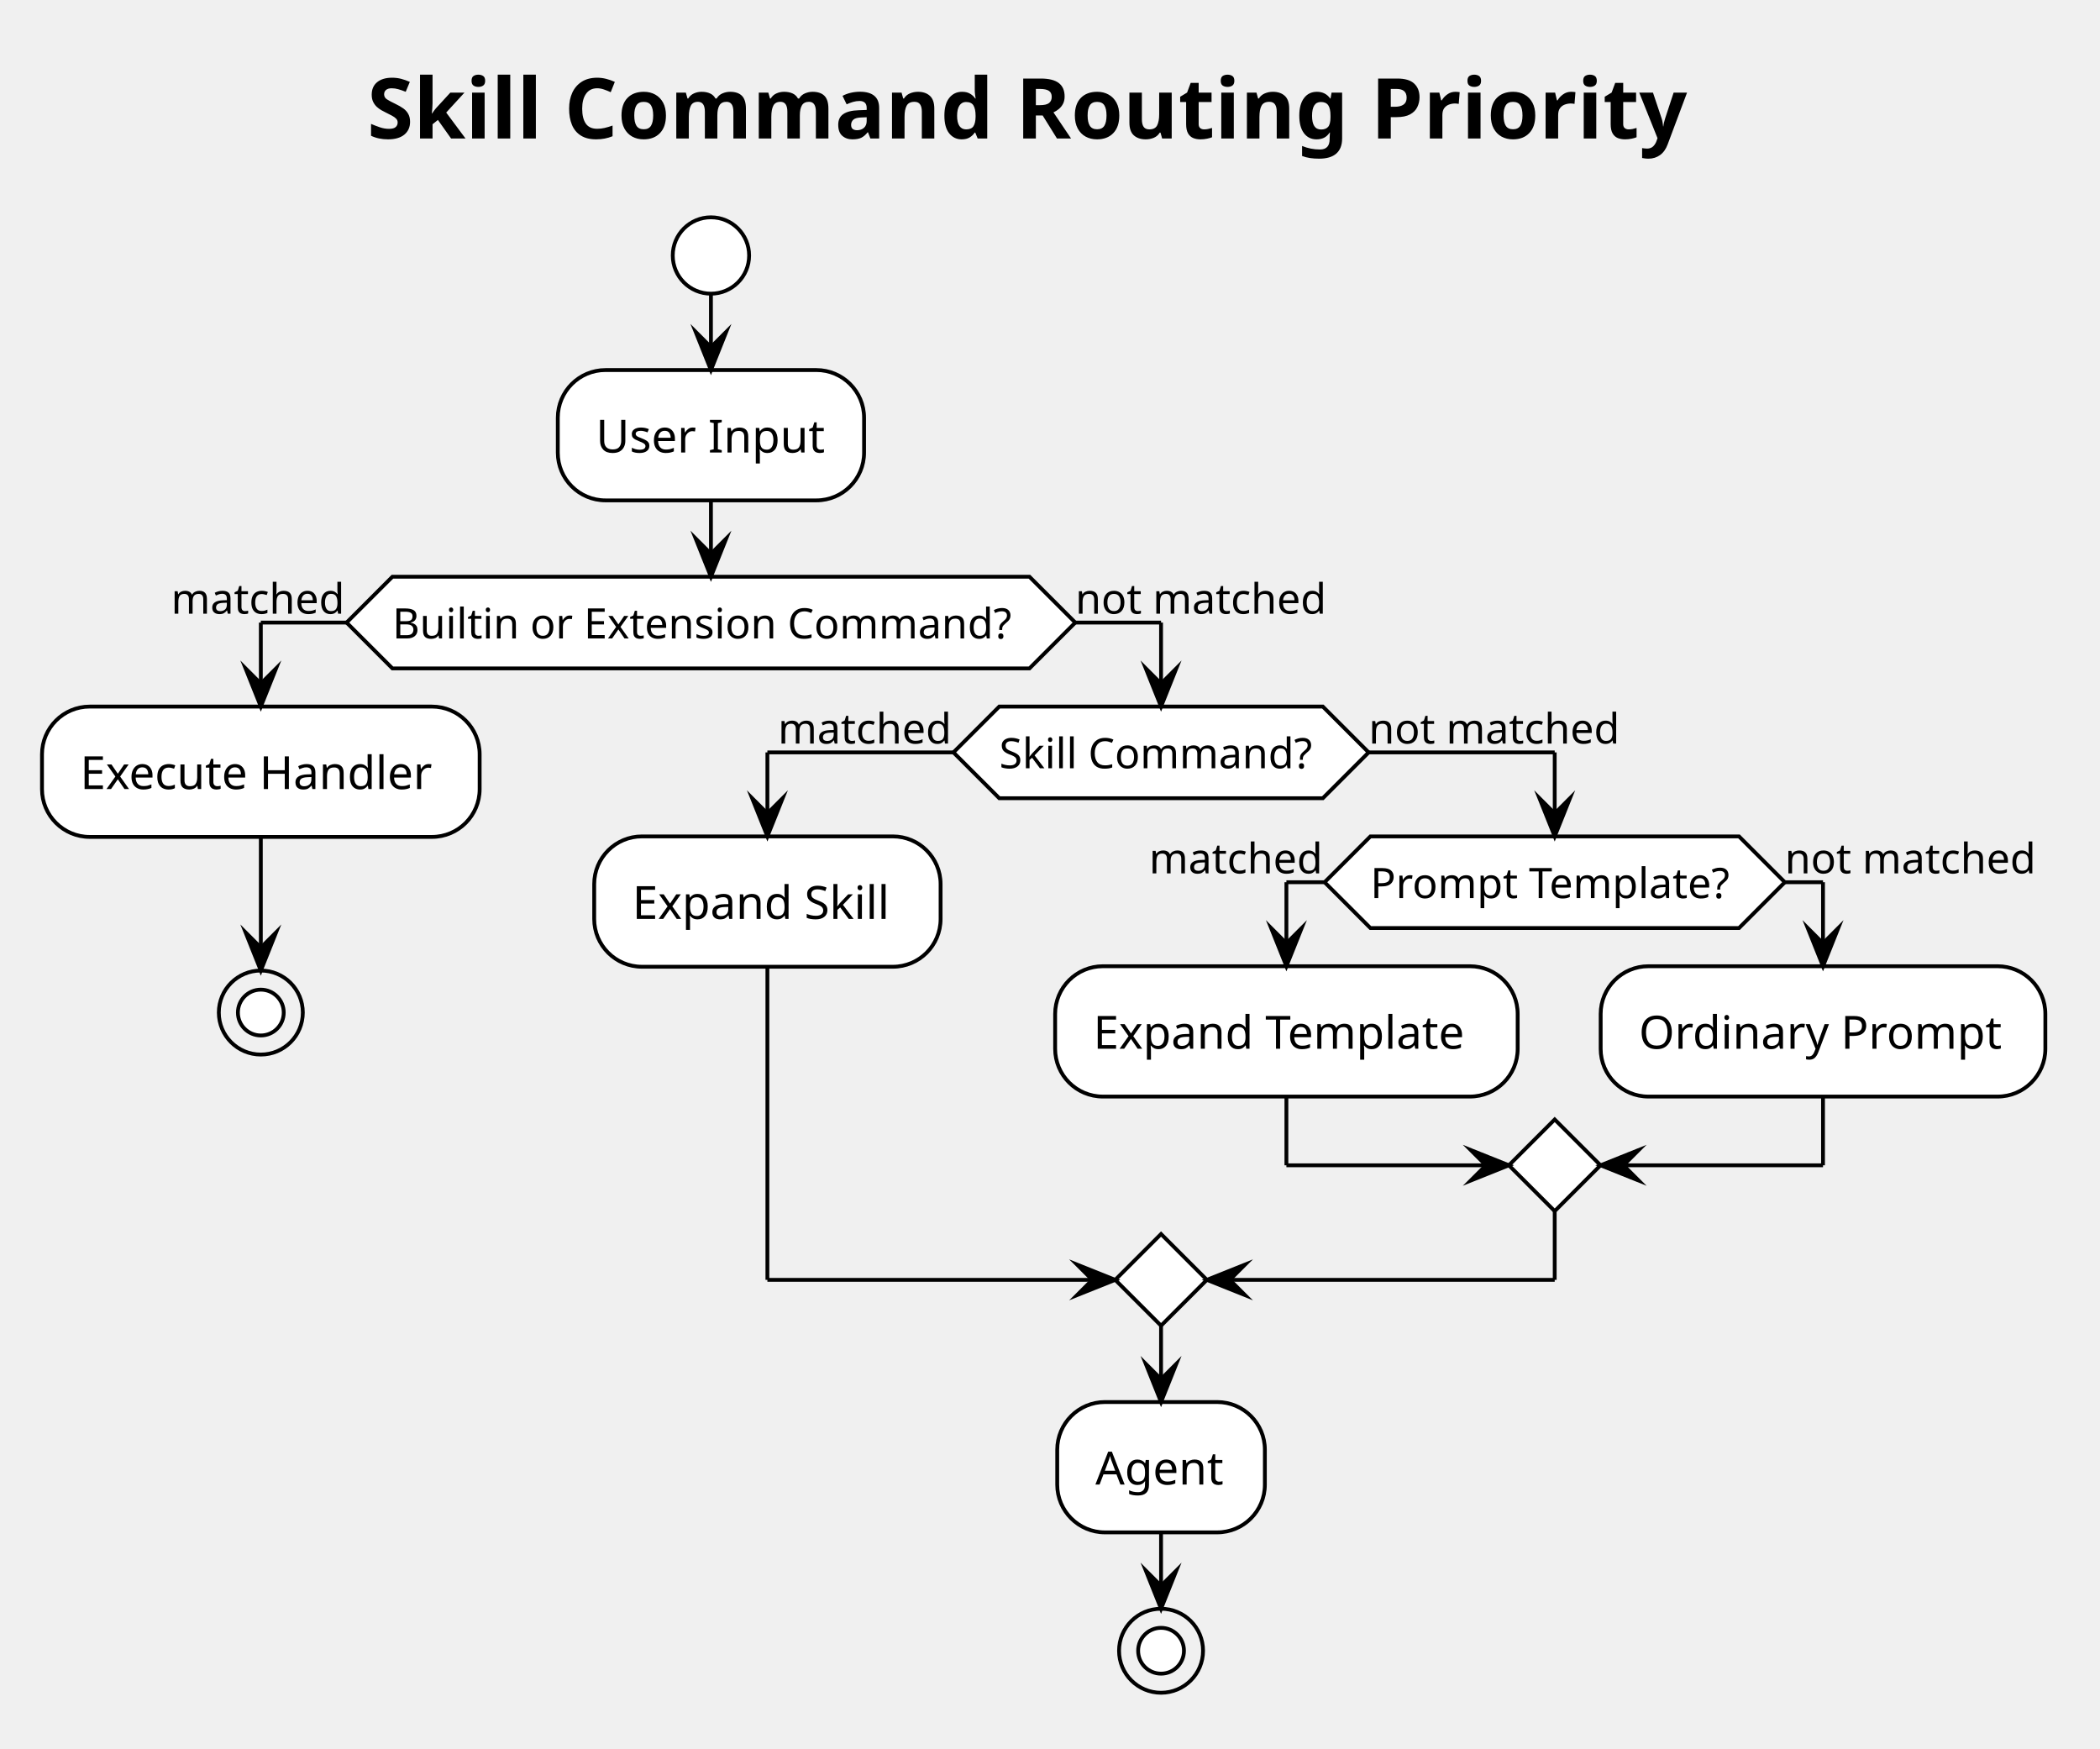
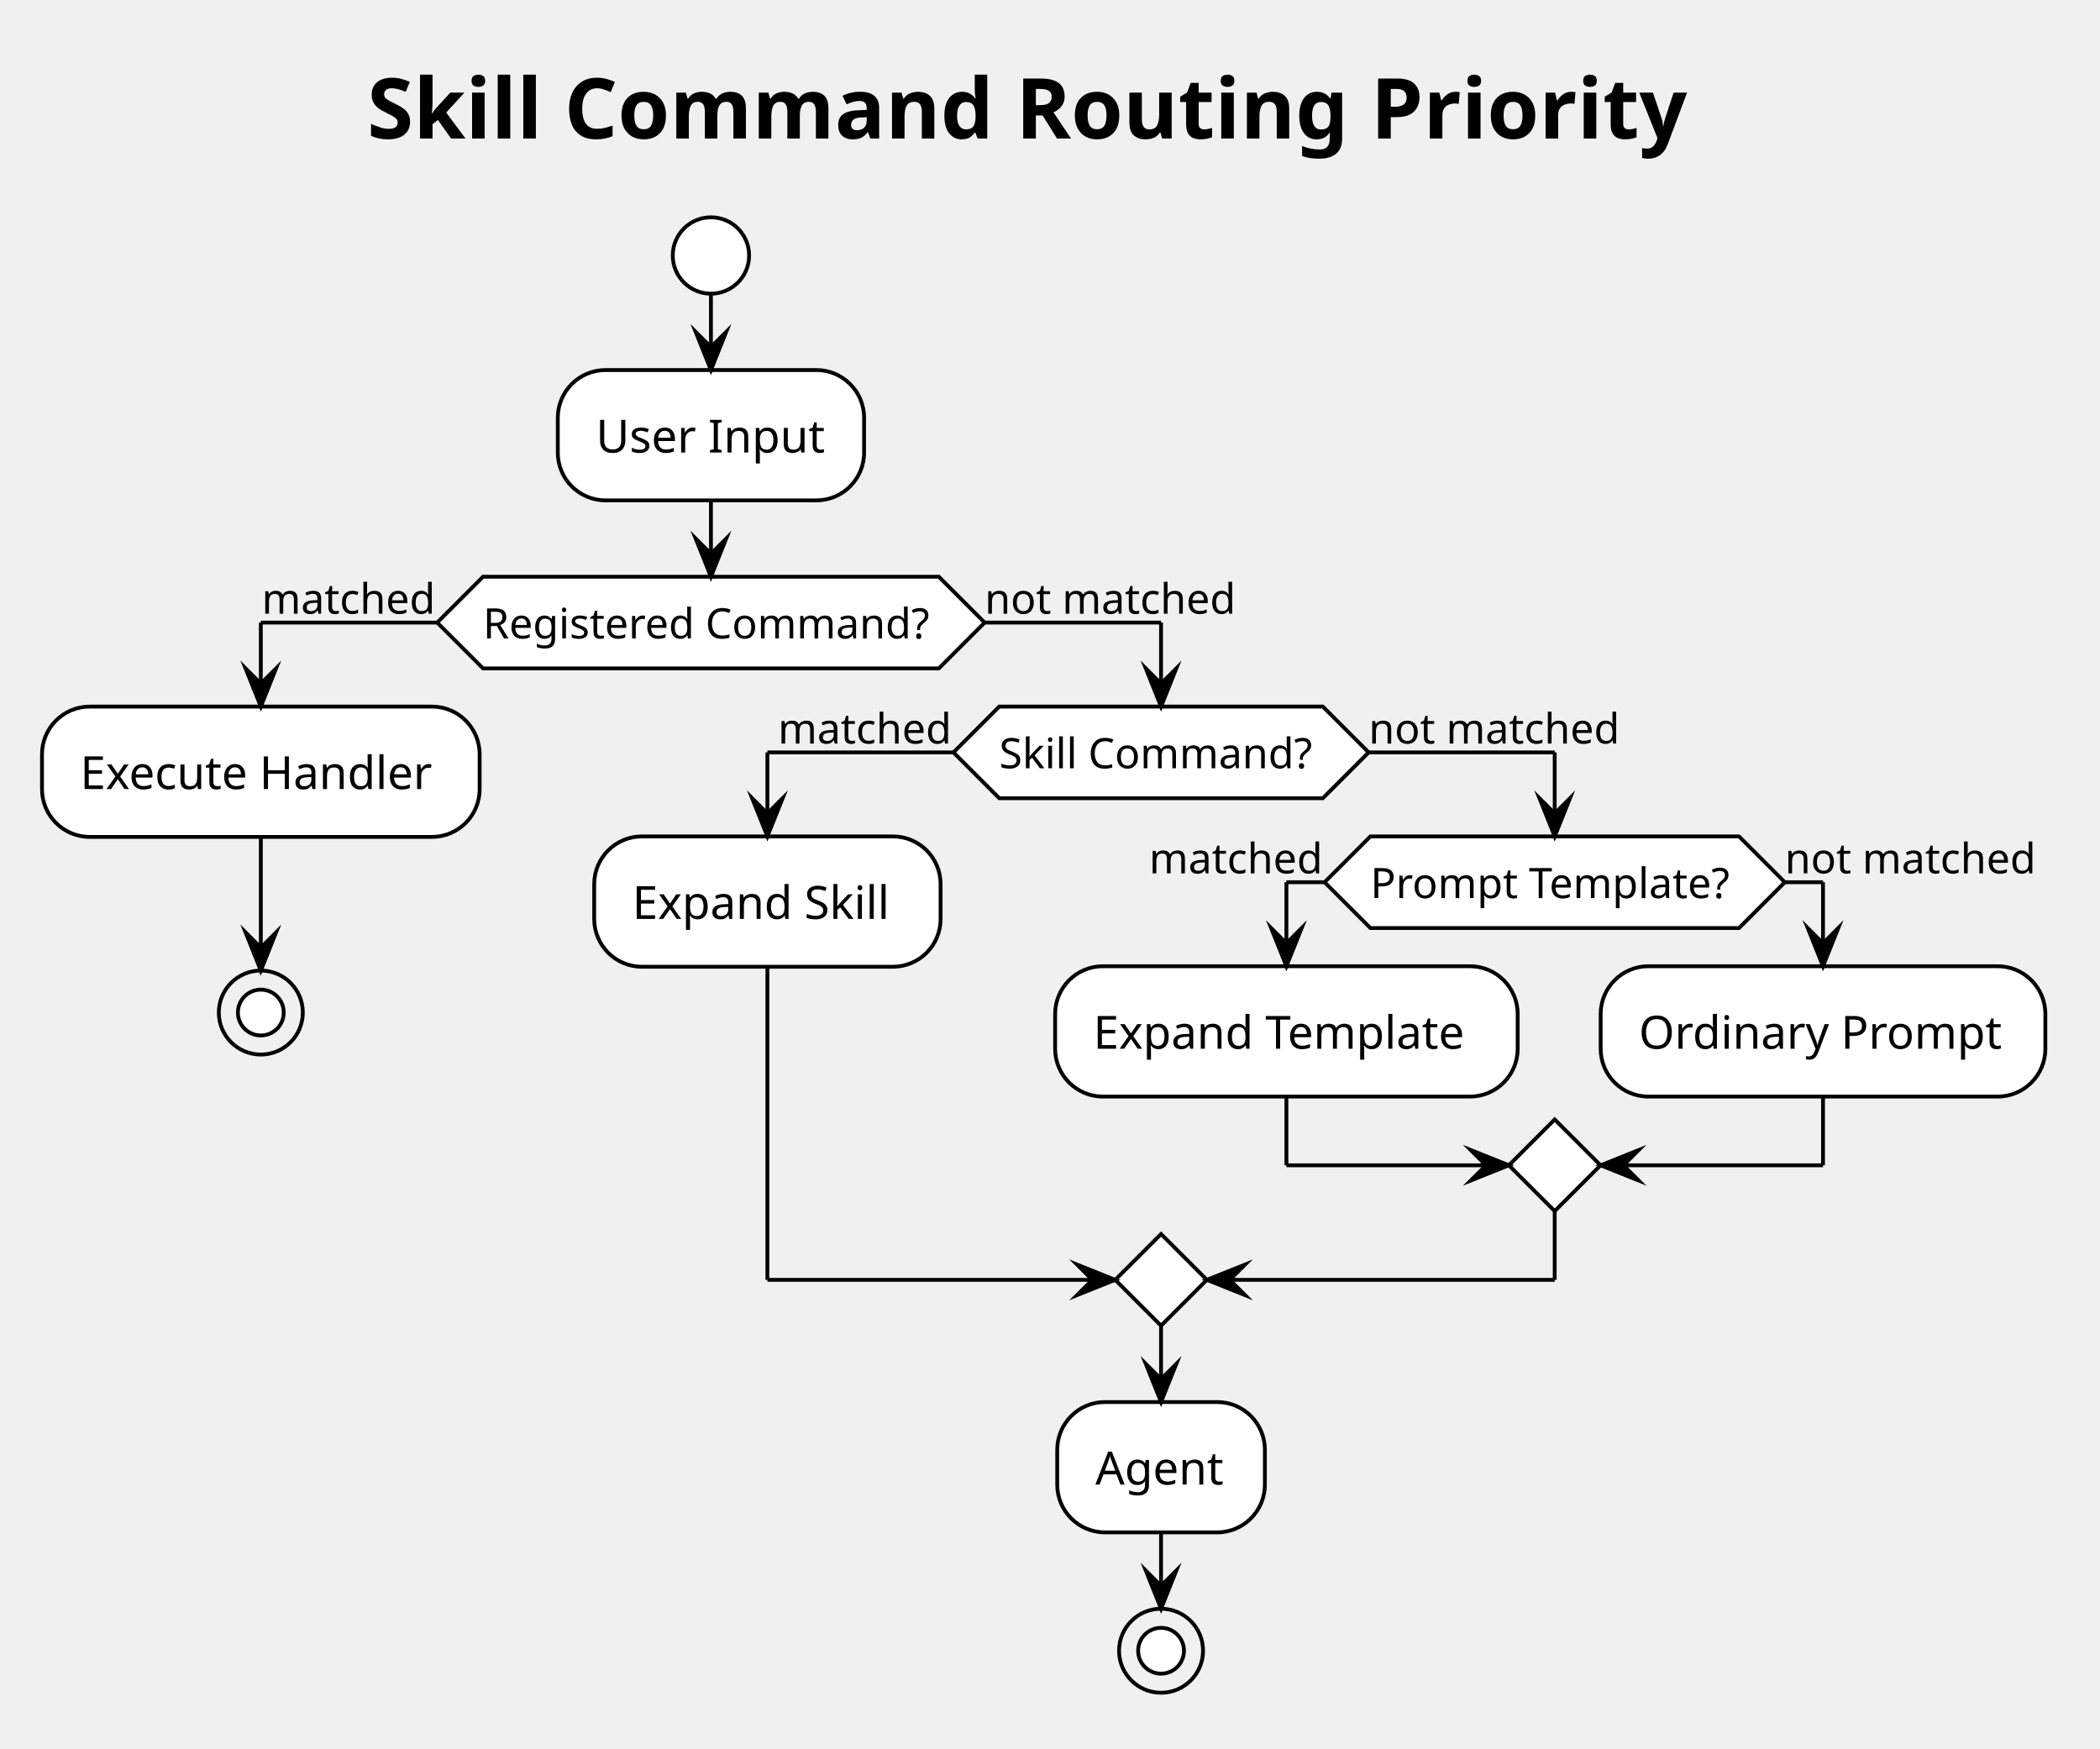
<svg xmlns="http://www.w3.org/2000/svg" contentStyleType="text/css" data-diagram-type="ACTIVITY" height="458px" preserveAspectRatio="none" style="width:550px;height:458px;" version="1.1" viewBox="0 0 550 458" width="550px" zoomAndPan="magnify">
  <defs />
  <g>
    <g class="title" data-source-line="181">
      <text fill="#000000" font-family="'sans-serif'" font-size="22" font-weight="700" lengthAdjust="spacing" textLength="356.361" x="96.163" y="36.27">Skill Command Routing Priority</text>
    </g>
    <ellipse cx="186.198" cy="66.91" fill="#FFFFFF" rx="10" ry="10" style="stroke:#000000;stroke-width:1;" />
    <rect fill="#FFFFFF" height="34.133" rx="12.5" ry="12.5" style="stroke:#000000;stroke-width:1;" width="80.217" x="146.09" y="96.91" />
    <text fill="#000000" font-family="'sans-serif'" font-size="12" lengthAdjust="spacing" textLength="60.217" x="156.09" y="118.512">User Input</text>
-     <polygon fill="#FFFFFF" points="102.772,151.043,269.625,151.043,281.625,163.043,269.625,175.043,102.772,175.043,90.772,163.043,102.772,151.043" style="stroke:#000000;stroke-width:1;stroke-linejoin:miter;stroke-miterlimit:10;" />
-     <text fill="#000000" font-family="'sans-serif'" font-size="11" lengthAdjust="spacing" textLength="166.853" x="102.772" y="167.2">Builtin or Extension Command?</text>
-     <text fill="#000000" font-family="'sans-serif'" font-size="11" lengthAdjust="spacing" textLength="45.971" x="44.8" y="160.723">matched</text>
-     <text fill="#000000" font-family="'sans-serif'" font-size="11" lengthAdjust="spacing" textLength="67.149" x="281.625" y="160.723">not matched</text>
+     <polygon fill="#FFFFFF" points="126.509,151.043,245.887,151.043,257.887,163.043,245.887,175.043,126.509,175.043,114.509,163.043,126.509,151.043" style="stroke:#000000;stroke-width:1;stroke-linejoin:miter;stroke-miterlimit:10;" />
+     <text fill="#000000" font-family="'sans-serif'" font-size="11" lengthAdjust="spacing" textLength="119.378" x="126.509" y="167.2">Registered Command?</text>
+     <text fill="#000000" font-family="'sans-serif'" font-size="11" lengthAdjust="spacing" textLength="45.971" x="68.538" y="160.723">matched</text>
+     <text fill="#000000" font-family="'sans-serif'" font-size="11" lengthAdjust="spacing" textLength="67.149" x="257.887" y="160.723">not matched</text>
    <rect fill="#FFFFFF" height="34.133" rx="12.5" ry="12.5" style="stroke:#000000;stroke-width:1;" width="114.623" x="11" y="185.043" />
    <text fill="#000000" font-family="'sans-serif'" font-size="12" lengthAdjust="spacing" textLength="94.623" x="21" y="206.644">Execute Handler</text>
    <ellipse cx="68.311" cy="265.176" fill="none" rx="11" ry="11" style="stroke:#000000;stroke-width:1;" />
    <ellipse cx="68.311" cy="265.176" fill="#FFFFFF" rx="6" ry="6" style="stroke:#000000;stroke-width:1;" />
    <polygon fill="#FFFFFF" points="261.712,185.043,346.457,185.043,358.457,197.043,346.457,209.043,261.712,209.043,249.712,197.043,261.712,185.043" style="stroke:#000000;stroke-width:1;stroke-linejoin:miter;stroke-miterlimit:10;" />
    <text fill="#000000" font-family="'sans-serif'" font-size="11" lengthAdjust="spacing" textLength="84.745" x="261.712" y="201.2">Skill Command?</text>
    <text fill="#000000" font-family="'sans-serif'" font-size="11" lengthAdjust="spacing" textLength="45.971" x="203.741" y="194.723">matched</text>
    <text fill="#000000" font-family="'sans-serif'" font-size="11" lengthAdjust="spacing" textLength="67.149" x="358.457" y="194.723">not matched</text>
    <rect fill="#FFFFFF" height="34.133" rx="12.5" ry="12.5" style="stroke:#000000;stroke-width:1;" width="90.723" x="155.623" y="219.043" />
    <text fill="#000000" font-family="'sans-serif'" font-size="12" lengthAdjust="spacing" textLength="70.723" x="165.623" y="240.644">Expand Skill</text>
    <polygon fill="#FFFFFF" points="358.915,219.043,455.455,219.043,467.455,231.043,455.455,243.043,358.915,243.043,346.915,231.043,358.915,219.043" style="stroke:#000000;stroke-width:1;stroke-linejoin:miter;stroke-miterlimit:10;" />
    <text fill="#000000" font-family="'sans-serif'" font-size="11" lengthAdjust="spacing" textLength="96.54" x="358.915" y="235.2">Prompt Template?</text>
    <text fill="#000000" font-family="'sans-serif'" font-size="11" lengthAdjust="spacing" textLength="45.971" x="300.944" y="228.723">matched</text>
    <text fill="#000000" font-family="'sans-serif'" font-size="11" lengthAdjust="spacing" textLength="67.149" x="467.455" y="228.723">not matched</text>
    <rect fill="#FFFFFF" height="34.133" rx="12.5" ry="12.5" style="stroke:#000000;stroke-width:1;" width="121.139" x="276.346" y="253.043" />
    <text fill="#000000" font-family="'sans-serif'" font-size="12" lengthAdjust="spacing" textLength="101.139" x="286.346" y="274.644">Expand Template</text>
    <rect fill="#FFFFFF" height="34.133" rx="12.5" ry="12.5" style="stroke:#000000;stroke-width:1;" width="116.463" x="419.224" y="253.043" />
    <text fill="#000000" font-family="'sans-serif'" font-size="12" lengthAdjust="spacing" textLength="96.463" x="429.224" y="274.644">Ordinary Prompt</text>
    <polygon fill="#FFFFFF" points="407.185,293.176,419.185,305.176,407.185,317.176,395.185,305.176,407.185,293.176" style="stroke:#000000;stroke-width:1;stroke-linejoin:miter;stroke-miterlimit:10;" />
    <polygon fill="#FFFFFF" points="304.085,323.176,316.085,335.176,304.085,347.176,292.085,335.176,304.085,323.176" style="stroke:#000000;stroke-width:1;stroke-linejoin:miter;stroke-miterlimit:10;" />
    <rect fill="#FFFFFF" height="34.133" rx="12.5" ry="12.5" style="stroke:#000000;stroke-width:1;" width="54.383" x="276.893" y="367.176" />
    <text fill="#000000" font-family="'sans-serif'" font-size="12" lengthAdjust="spacing" textLength="34.383" x="286.893" y="388.777">Agent</text>
    <ellipse cx="304.085" cy="432.309" fill="none" rx="11" ry="11" style="stroke:#000000;stroke-width:1;" />
    <ellipse cx="304.085" cy="432.309" fill="#FFFFFF" rx="6" ry="6" style="stroke:#000000;stroke-width:1;" />
    <line style="stroke:#000000;stroke-width:1;" x1="186.198" x2="186.198" y1="76.91" y2="96.91" />
    <polygon fill="#000000" points="182.198,86.91,186.198,96.91,190.198,86.91,186.198,90.91" style="stroke:#000000;stroke-width:1;stroke-linejoin:miter;stroke-miterlimit:10;" />
    <line style="stroke:#000000;stroke-width:1;" x1="68.311" x2="68.311" y1="219.176" y2="254.176" />
    <polygon fill="#000000" points="64.311,244.176,68.311,254.176,72.311,244.176,68.311,248.176" style="stroke:#000000;stroke-width:1;stroke-linejoin:miter;stroke-miterlimit:10;" />
    <line style="stroke:#000000;stroke-width:1;" x1="346.915" x2="336.915" y1="231.043" y2="231.043" />
    <line style="stroke:#000000;stroke-width:1;" x1="336.915" x2="336.915" y1="231.043" y2="253.043" />
    <polygon fill="#000000" points="332.915,243.043,336.915,253.043,340.915,243.043,336.915,247.043" style="stroke:#000000;stroke-width:1;stroke-linejoin:miter;stroke-miterlimit:10;" />
    <line style="stroke:#000000;stroke-width:1;" x1="467.455" x2="477.455" y1="231.043" y2="231.043" />
    <line style="stroke:#000000;stroke-width:1;" x1="477.455" x2="477.455" y1="231.043" y2="253.043" />
    <polygon fill="#000000" points="473.455,243.043,477.455,253.043,481.455,243.043,477.455,247.043" style="stroke:#000000;stroke-width:1;stroke-linejoin:miter;stroke-miterlimit:10;" />
    <line style="stroke:#000000;stroke-width:1;" x1="336.915" x2="336.915" y1="287.176" y2="305.176" />
    <line style="stroke:#000000;stroke-width:1;" x1="336.915" x2="395.185" y1="305.176" y2="305.176" />
    <polygon fill="#000000" points="385.185,301.176,395.185,305.176,385.185,309.176,389.185,305.176" style="stroke:#000000;stroke-width:1;stroke-linejoin:miter;stroke-miterlimit:10;" />
    <line style="stroke:#000000;stroke-width:1;" x1="477.455" x2="477.455" y1="287.176" y2="305.176" />
    <line style="stroke:#000000;stroke-width:1;" x1="477.455" x2="419.185" y1="305.176" y2="305.176" />
    <polygon fill="#000000" points="429.185,301.176,419.185,305.176,429.185,309.176,425.185,305.176" style="stroke:#000000;stroke-width:1;stroke-linejoin:miter;stroke-miterlimit:10;" />
    <line style="stroke:#000000;stroke-width:1;" x1="249.712" x2="200.984" y1="197.043" y2="197.043" />
    <line style="stroke:#000000;stroke-width:1;" x1="200.984" x2="200.984" y1="197.043" y2="219.043" />
    <polygon fill="#000000" points="196.984,209.043,200.984,219.043,204.984,209.043,200.984,213.043" style="stroke:#000000;stroke-width:1;stroke-linejoin:miter;stroke-miterlimit:10;" />
    <line style="stroke:#000000;stroke-width:1;" x1="358.457" x2="407.185" y1="197.043" y2="197.043" />
    <line style="stroke:#000000;stroke-width:1;" x1="407.185" x2="407.185" y1="197.043" y2="219.043" />
    <polygon fill="#000000" points="403.185,209.043,407.185,219.043,411.185,209.043,407.185,213.043" style="stroke:#000000;stroke-width:1;stroke-linejoin:miter;stroke-miterlimit:10;" />
    <line style="stroke:#000000;stroke-width:1;" x1="200.984" x2="200.984" y1="253.176" y2="335.176" />
    <line style="stroke:#000000;stroke-width:1;" x1="200.984" x2="292.085" y1="335.176" y2="335.176" />
    <polygon fill="#000000" points="282.085,331.176,292.085,335.176,282.085,339.176,286.085,335.176" style="stroke:#000000;stroke-width:1;stroke-linejoin:miter;stroke-miterlimit:10;" />
    <line style="stroke:#000000;stroke-width:1;" x1="407.185" x2="407.185" y1="317.176" y2="335.176" />
    <line style="stroke:#000000;stroke-width:1;" x1="407.185" x2="316.085" y1="335.176" y2="335.176" />
    <polygon fill="#000000" points="326.085,331.176,316.085,335.176,326.085,339.176,322.085,335.176" style="stroke:#000000;stroke-width:1;stroke-linejoin:miter;stroke-miterlimit:10;" />
    <line style="stroke:#000000;stroke-width:1;" x1="304.085" x2="304.085" y1="347.176" y2="367.176" />
    <polygon fill="#000000" points="300.085,357.176,304.085,367.176,308.085,357.176,304.085,361.176" style="stroke:#000000;stroke-width:1;stroke-linejoin:miter;stroke-miterlimit:10;" />
    <line style="stroke:#000000;stroke-width:1;" x1="304.085" x2="304.085" y1="401.309" y2="421.309" />
    <polygon fill="#000000" points="300.085,411.309,304.085,421.309,308.085,411.309,304.085,415.309" style="stroke:#000000;stroke-width:1;stroke-linejoin:miter;stroke-miterlimit:10;" />
-     <line style="stroke:#000000;stroke-width:1;" x1="90.772" x2="68.311" y1="163.043" y2="163.043" />
+     <line style="stroke:#000000;stroke-width:1;" x1="114.509" x2="68.311" y1="163.043" y2="163.043" />
    <line style="stroke:#000000;stroke-width:1;" x1="68.311" x2="68.311" y1="163.043" y2="185.043" />
    <polygon fill="#000000" points="64.311,175.043,68.311,185.043,72.311,175.043,68.311,179.043" style="stroke:#000000;stroke-width:1;stroke-linejoin:miter;stroke-miterlimit:10;" />
-     <line style="stroke:#000000;stroke-width:1;" x1="281.625" x2="304.085" y1="163.043" y2="163.043" />
+     <line style="stroke:#000000;stroke-width:1;" x1="257.887" x2="304.085" y1="163.043" y2="163.043" />
    <line style="stroke:#000000;stroke-width:1;" x1="304.085" x2="304.085" y1="163.043" y2="185.043" />
    <polygon fill="#000000" points="300.085,175.043,304.085,185.043,308.085,175.043,304.085,179.043" style="stroke:#000000;stroke-width:1;stroke-linejoin:miter;stroke-miterlimit:10;" />
    <line style="stroke:#000000;stroke-width:1;" x1="186.198" x2="186.198" y1="131.043" y2="151.043" />
    <polygon fill="#000000" points="182.198,141.043,186.198,151.043,190.198,141.043,186.198,145.043" style="stroke:#000000;stroke-width:1;stroke-linejoin:miter;stroke-miterlimit:10;" />
  </g>
</svg>
